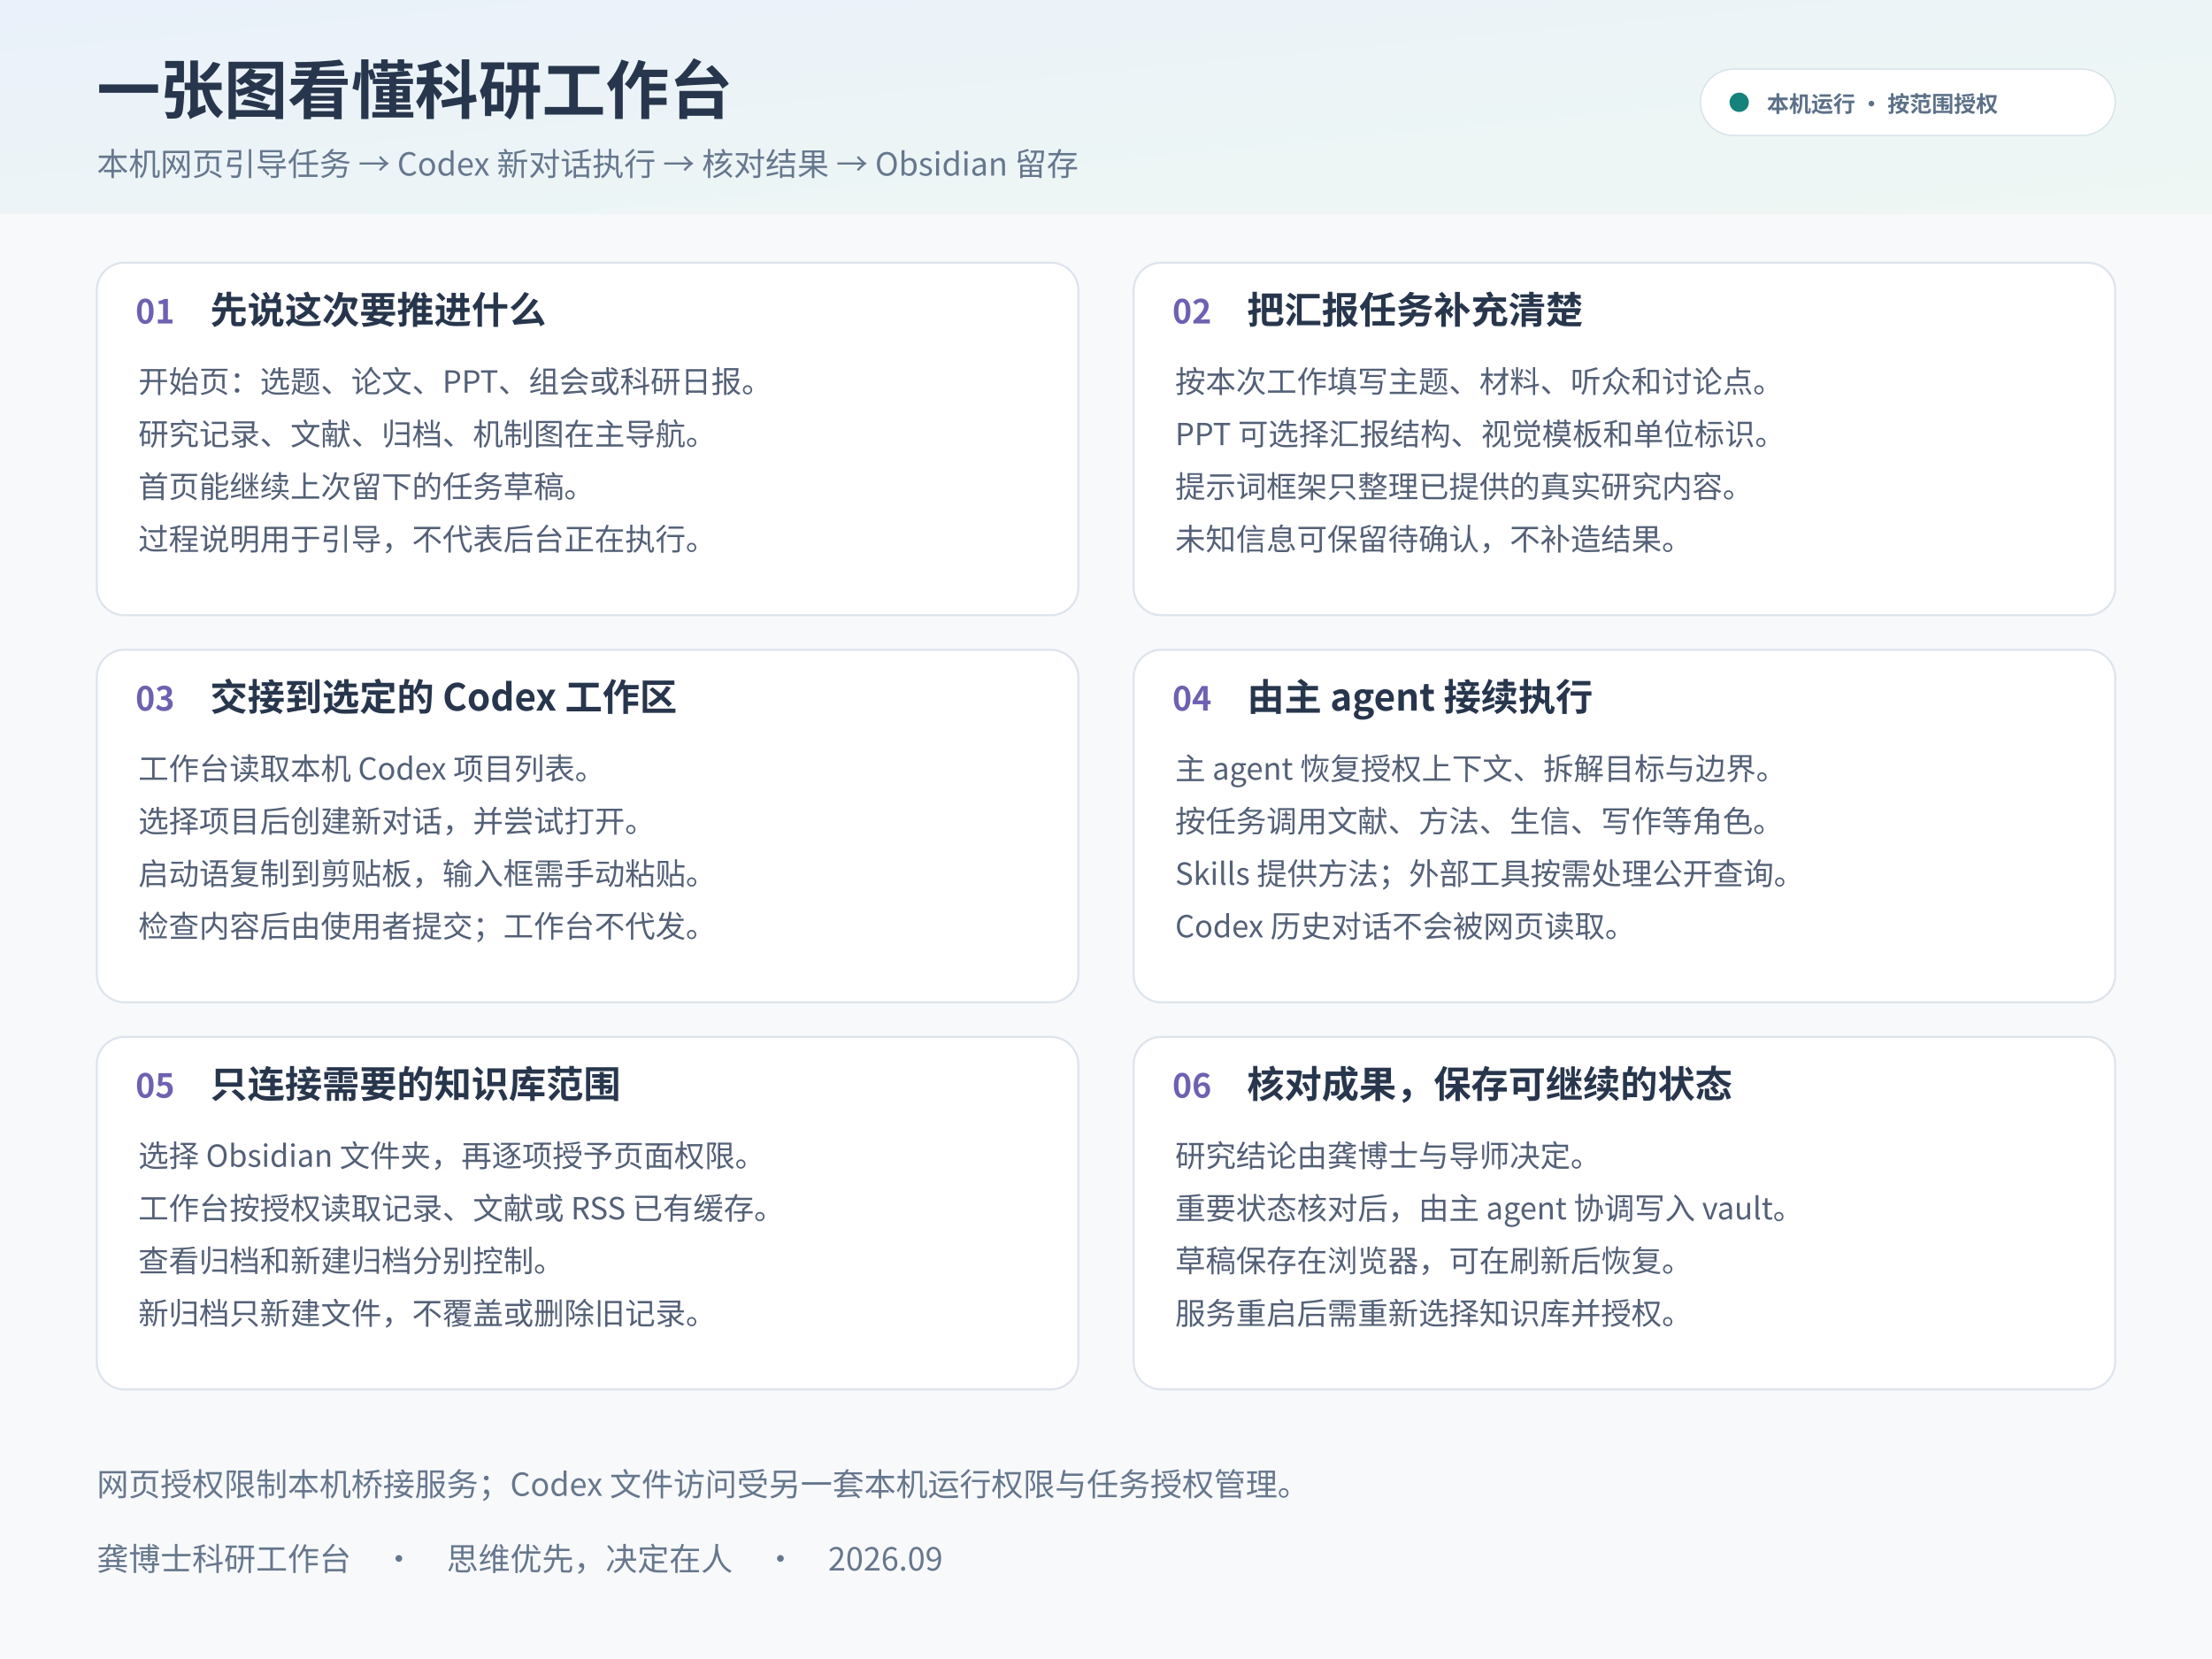
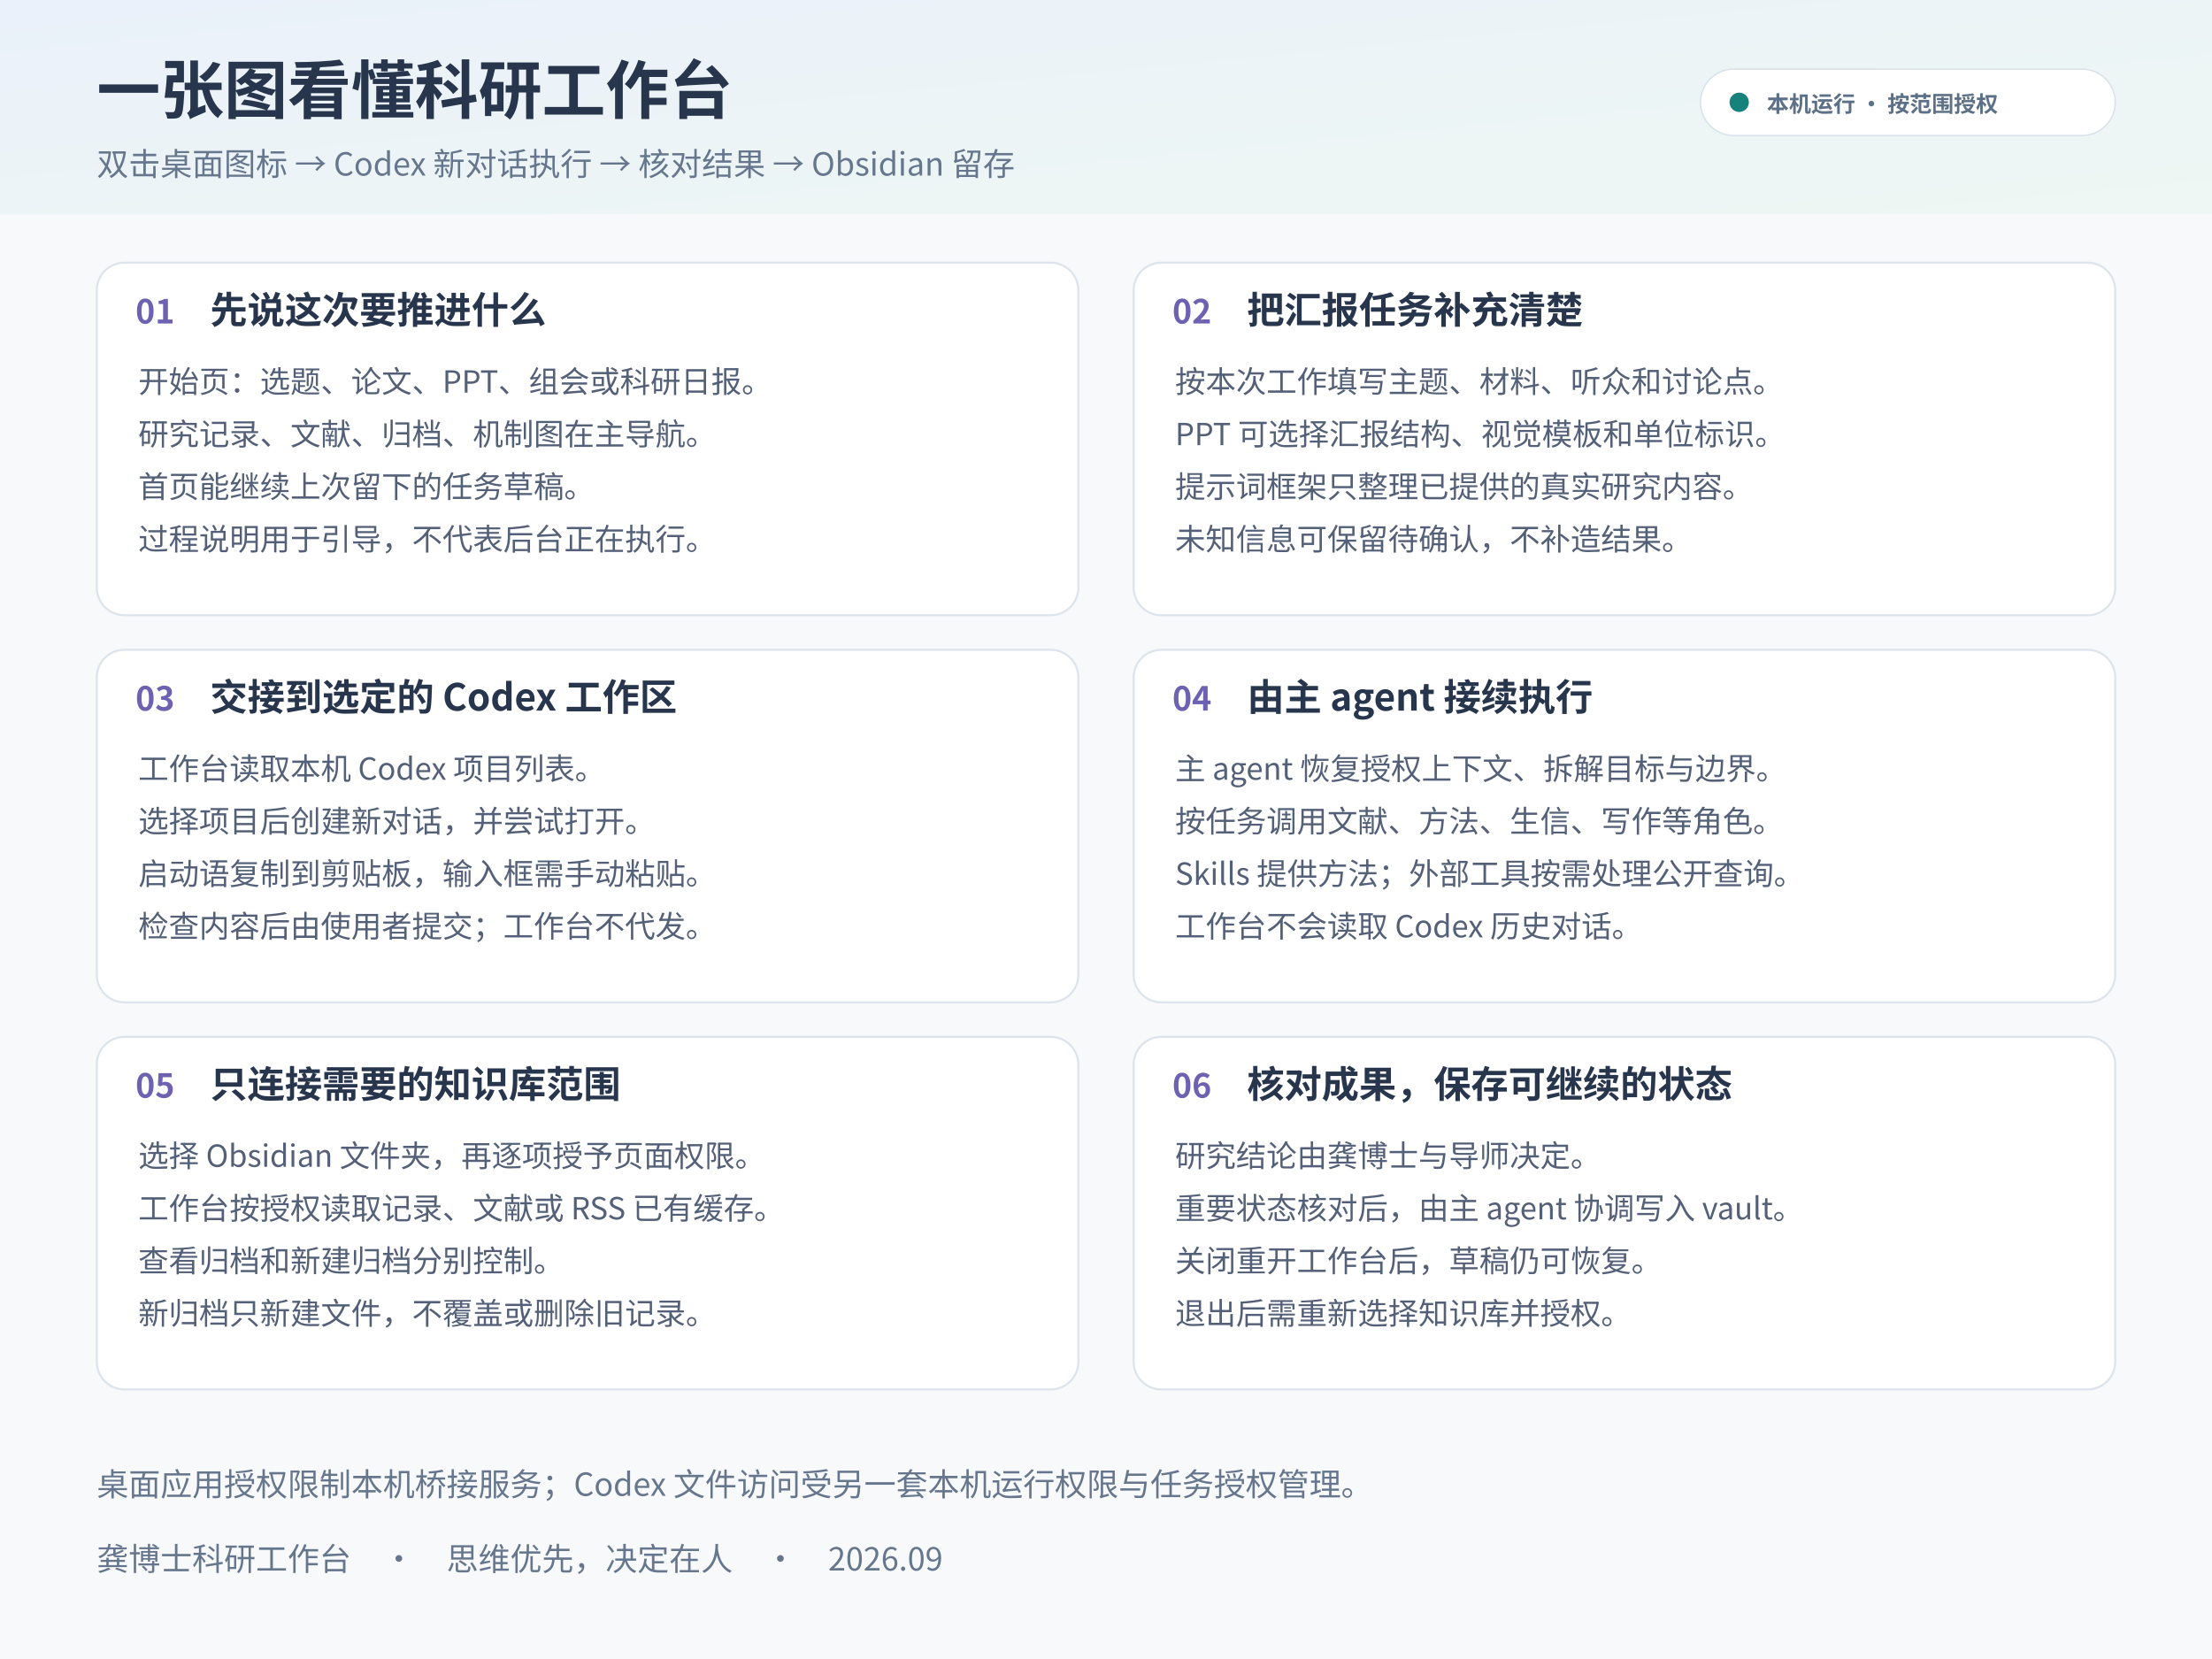
<svg xmlns="http://www.w3.org/2000/svg" width="1600" height="1200" viewBox="0 0 1600 1200" role="img" aria-labelledby="title desc">
  <defs>
    <linearGradient id="wash" x1="0" y1="0" x2="1" y2="1">
      <stop offset="0" stop-color="#EAF1FA" />
      <stop offset="1" stop-color="#EEF7F3" />
    </linearGradient>
    <marker id="arrow" markerWidth="10" markerHeight="10" refX="8" refY="5" orient="auto">
      <path d="M0 0L10 5L0 10Z" fill="#8191A5" />
    </marker>
    <style>
      text{font-family:"PingFang SC","Hiragino Sans GB","Noto Sans CJK SC",sans-serif;fill:#28364D}
      .title{font-size:46px;font-weight:700}.sub{font-size:23px;fill:#66778D}
      .head{font-size:27px;font-weight:700}.body{font-size:22px;fill:#536077}
      .n{font-size:24px;fill:#6D61B2;font-weight:700}.tag{font-size:16px;font-weight:600;fill:#5C7088}
    </style>
  </defs>
  <rect width="1600" height="1200" fill="#F8F9FB" />
  <rect width="1600" height="155" fill="url(#wash)" />
  <text x="70" y="82" class="title">一张图看懂科研工作台</text>
-   <text x="70" y="127" class="sub">本机网页引导任务 → Codex 新对话执行 → 核对结果 → Obsidian 留存</text>
+   <text x="70" y="127" class="sub">双击桌面图标 → Codex 新对话执行 → 核对结果 → Obsidian 留存</text>
  <rect x="1230" y="50" width="300" height="48" rx="24" fill="#FFFFFF" stroke="#D9E2EA" />
  <circle cx="1258" cy="74" r="7" fill="#16827C" />
  <text x="1278" y="81" class="tag">本机运行 · 按范围授权</text>
  <g fill="#FFFFFF" stroke="#DDE4EC" stroke-width="1.5">
    <rect x="70" y="190" width="710" height="255" rx="20" />
    <rect x="820" y="190" width="710" height="255" rx="20" />
    <rect x="70" y="470" width="710" height="255" rx="20" />
    <rect x="820" y="470" width="710" height="255" rx="20" />
    <rect x="70" y="750" width="710" height="255" rx="20" />
    <rect x="820" y="750" width="710" height="255" rx="20" />
  </g>
  <text x="98" y="234" class="n">01</text>
  <text x="152" y="234" class="head">先说这次要推进什么</text>
  <text x="100" y="284" class="body">开始页：选题、论文、PPT、组会或科研日报。</text>
  <text x="100" y="322" class="body">研究记录、文献、归档、机制图在主导航。</text>
  <text x="100" y="360" class="body">首页能继续上次留下的任务草稿。</text>
  <text x="100" y="398" class="body">过程说明用于引导，不代表后台正在执行。</text>
  <text x="848" y="234" class="n">02</text>
  <text x="902" y="234" class="head">把汇报任务补充清楚</text>
  <text x="850" y="284" class="body">按本次工作填写主题、材料、听众和讨论点。</text>
  <text x="850" y="322" class="body">PPT 可选择汇报结构、视觉模板和单位标识。</text>
  <text x="850" y="360" class="body">提示词框架只整理已提供的真实研究内容。</text>
  <text x="850" y="398" class="body">未知信息可保留待确认，不补造结果。</text>
  <text x="98" y="514" class="n">03</text>
  <text x="152" y="514" class="head">交接到选定的 Codex 工作区</text>
  <text x="100" y="564" class="body">工作台读取本机 Codex 项目列表。</text>
  <text x="100" y="602" class="body">选择项目后创建新对话，并尝试打开。</text>
  <text x="100" y="640" class="body">启动语复制到剪贴板，输入框需手动粘贴。</text>
  <text x="100" y="678" class="body">检查内容后由使用者提交；工作台不代发。</text>
  <text x="848" y="514" class="n">04</text>
  <text x="902" y="514" class="head">由主 agent 接续执行</text>
  <text x="850" y="564" class="body">主 agent 恢复授权上下文、拆解目标与边界。</text>
  <text x="850" y="602" class="body">按任务调用文献、方法、生信、写作等角色。</text>
  <text x="850" y="640" class="body">Skills 提供方法；外部工具按需处理公开查询。</text>
-   <text x="850" y="678" class="body">Codex 历史对话不会被网页读取。</text>
+   <text x="850" y="678" class="body">工作台不会读取 Codex 历史对话。</text>
  <text x="98" y="794" class="n">05</text>
  <text x="152" y="794" class="head">只连接需要的知识库范围</text>
  <text x="100" y="844" class="body">选择 Obsidian 文件夹，再逐项授予页面权限。</text>
  <text x="100" y="882" class="body">工作台按授权读取记录、文献或 RSS 已有缓存。</text>
  <text x="100" y="920" class="body">查看归档和新建归档分别控制。</text>
  <text x="100" y="958" class="body">新归档只新建文件，不覆盖或删除旧记录。</text>
  <text x="848" y="794" class="n">06</text>
  <text x="902" y="794" class="head">核对成果，保存可继续的状态</text>
  <text x="850" y="844" class="body">研究结论由龚博士与导师决定。</text>
  <text x="850" y="882" class="body">重要状态核对后，由主 agent 协调写入 vault。</text>
-   <text x="850" y="920" class="body">草稿保存在浏览器，可在刷新后恢复。</text>
-   <text x="850" y="958" class="body">服务重启后需重新选择知识库并授权。</text>
-   <text x="70" y="1082" class="sub">网页授权限制本机桥接服务；Codex 文件访问受另一套本机运行权限与任务授权管理。</text>
+   <text x="850" y="920" class="body">关闭重开工作台后，草稿仍可恢复。</text>
+   <text x="850" y="958" class="body">退出后需重新选择知识库并授权。</text>
+   <text x="70" y="1082" class="sub">桌面应用授权限制本机桥接服务；Codex 文件访问受另一套本机运行权限与任务授权管理。</text>
  <text x="70" y="1136" class="sub">龚博士科研工作台　·　思维优先，决定在人　·　2026.09</text>
</svg>
